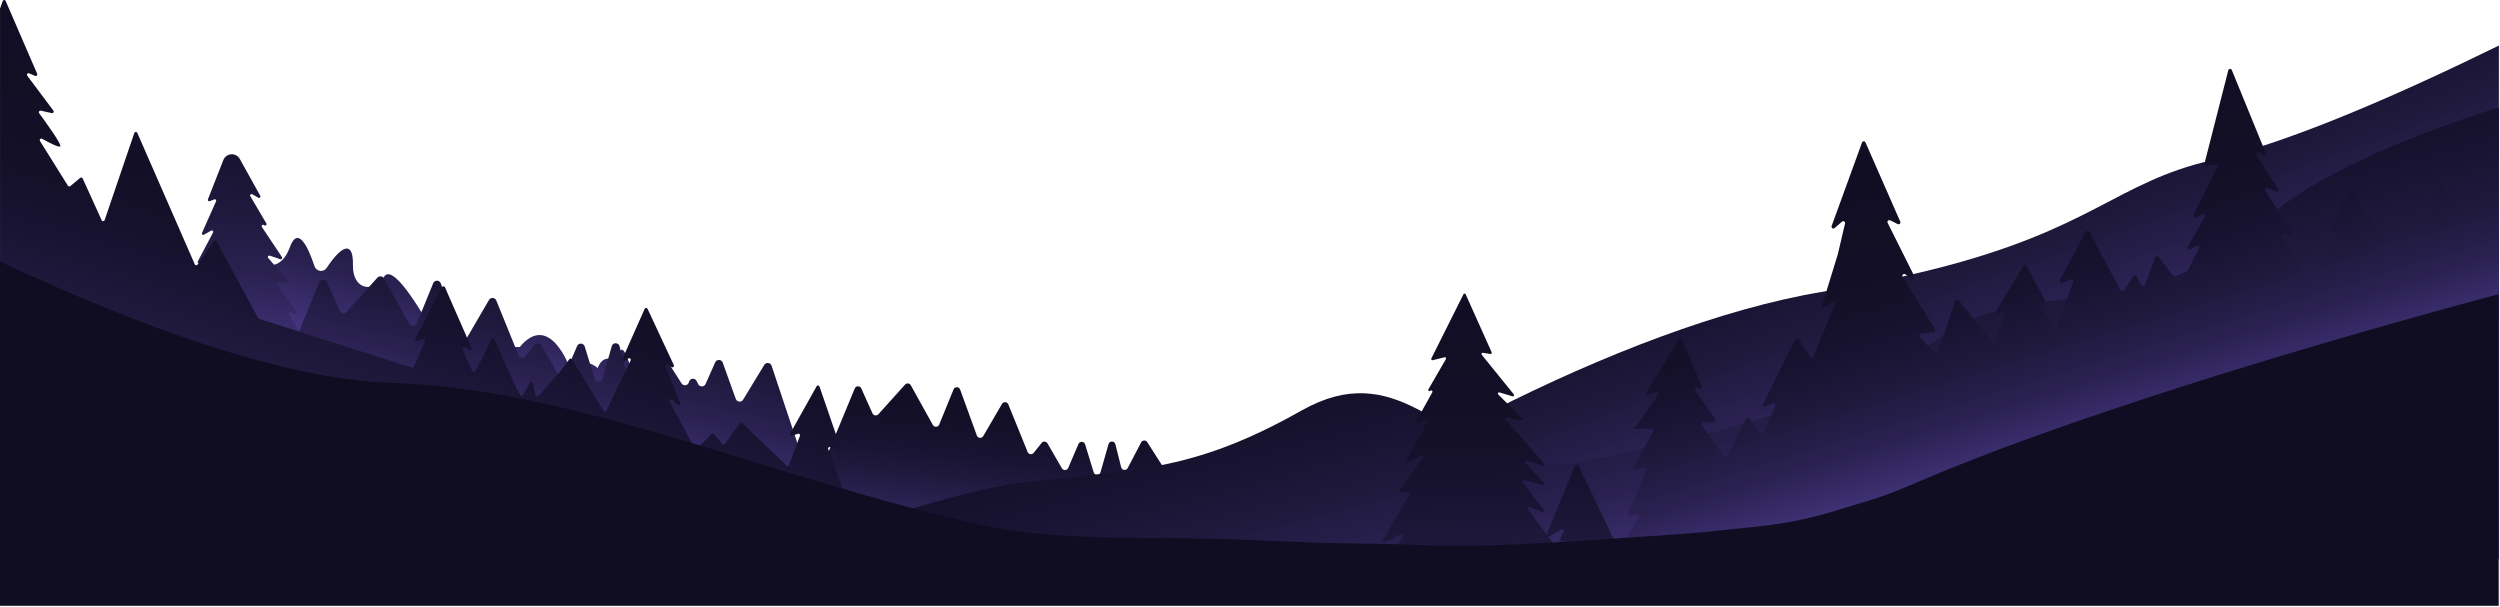
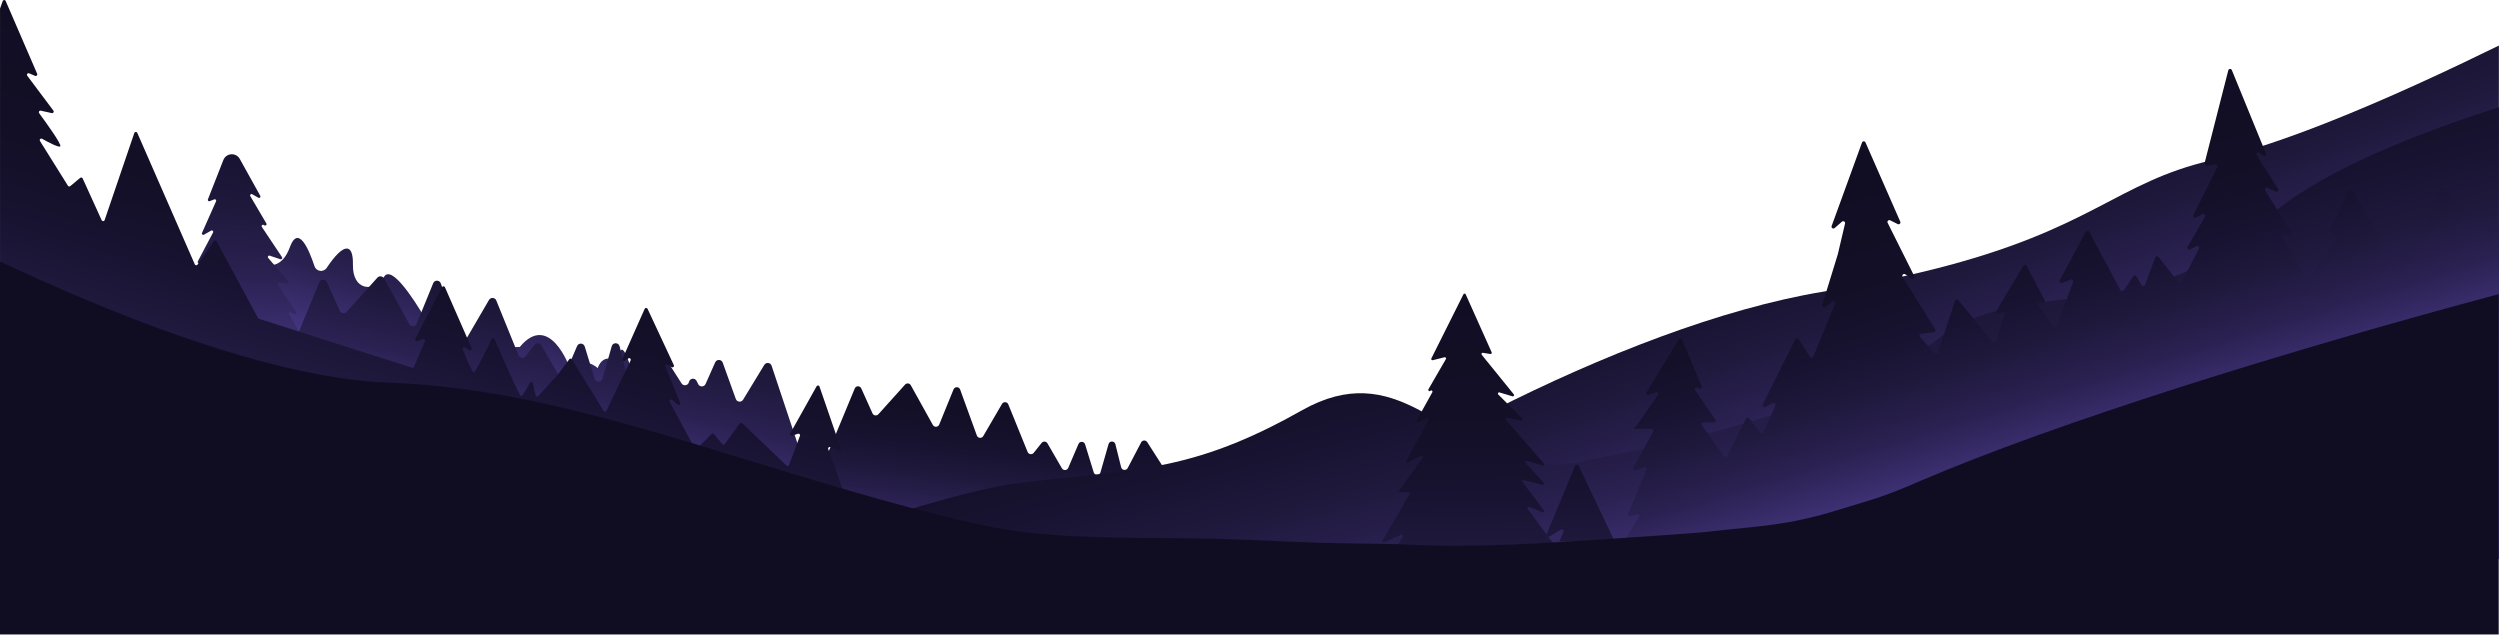
- <svg xmlns="http://www.w3.org/2000/svg" width="1921" height="466" viewBox="0 0 1921 466" fill="none">
+ <svg xmlns="http://www.w3.org/2000/svg" width="1921" height="488" viewBox="0 0 1921 488" fill="none">
  <path d="M485.631 285.728C481.241 270.528 476.561 260.458 474.751 277.818C474.751 277.818 463.911 270.038 459.251 282.858C459.251 282.858 450.231 273.598 437.681 282.278C437.681 282.278 422.211 239.078 399.371 266.648L384.391 266.758C384.391 266.758 378.111 231.168 369.641 248.588C361.171 266.008 357.711 267.308 353.801 256.928C350.631 248.508 345.641 236.628 338.111 245.098C334.811 248.818 328.861 248.298 326.331 244.028C317.321 228.818 300.851 203.688 295.191 212.568C287.241 225.048 270.781 223.338 271.191 203.418C271.541 186.098 263.741 186.788 251.031 205.818C248.591 209.468 243.051 208.718 241.671 204.558C237.211 191.138 229.081 172.418 222.671 190.058C213.351 215.708 189.861 201.618 185.671 177.898C181.481 154.168 177.511 160.408 159.101 193.438C140.691 226.468 114.781 283.668 114.781 283.668L464.281 346.618C483.551 332.878 492.201 308.478 485.631 285.748V285.728Z" fill="url(#paint0_linear_12571_615)" />
  <path d="M144.06 241.948C143.27 241.768 142.95 240.818 143.48 240.198C147.94 235.048 163.6 216.948 162.17 218.378C161.03 219.518 155.2 222.218 151.66 223.798C150.74 224.208 149.81 223.238 150.26 222.328L160.85 201.148C161.3 200.248 160.38 199.278 159.46 199.678L153.38 202.278C152.45 202.678 151.53 201.678 152 200.788L163.73 178.638C164.23 177.688 163.18 176.668 162.24 177.198L156.73 180.348C155.83 180.868 154.79 179.928 155.21 178.978L166.04 154.618C166.43 153.738 165.55 152.818 164.66 153.178L161.16 154.578C160.28 154.928 159.41 154.058 159.76 153.188L171.63 122.968C173.79 117.468 181.38 116.968 184.25 122.128L200 150.478C200.53 151.428 199.47 152.478 198.52 151.938L193.8 149.238C192.84 148.688 191.78 149.768 192.34 150.718L204.69 171.708C205.26 172.668 204.16 173.748 203.21 173.178L202.67 172.858C201.68 172.268 200.58 173.428 201.22 174.378L216.68 197.568C217.25 198.418 216.42 199.508 215.44 199.188L207.22 196.448C206.18 196.098 205.35 197.338 206.06 198.168L221.52 216.208C222.17 216.958 221.53 218.118 220.55 217.978L214.23 217.078C213.3 216.948 212.66 217.978 213.19 218.758L227.63 239.768C228.26 240.688 227.26 241.838 226.26 241.338L223.38 239.898C222.42 239.418 221.42 240.488 221.97 241.418L233.65 260.888C234.14 261.708 233.41 262.708 232.48 262.488L144.03 241.958L144.06 241.948Z" fill="url(#paint1_linear_12571_615)" />
  <path d="M220.163 277.788L245.453 216.798C246.503 214.268 250.073 214.208 251.193 216.708L261.143 238.828C262.073 240.888 264.813 241.318 266.323 239.638L289.973 213.368C291.413 211.768 293.993 212.068 295.033 213.938L314.553 249.078C315.833 251.378 319.193 251.168 320.183 248.738L332.863 217.618C333.943 214.968 337.723 215.038 338.703 217.728L353.503 258.438C354.413 260.928 357.813 261.238 359.143 258.948L375.743 230.488C377.053 228.248 380.363 228.478 381.343 230.888L398.453 273.008C399.353 275.218 402.303 275.648 403.793 273.788L410.843 264.978C412.213 263.258 414.893 263.458 415.993 265.368L428.773 287.448C430.063 289.678 433.343 289.478 434.353 287.108L443.433 265.928C444.583 263.248 448.443 263.458 449.303 266.238L456.933 291.038C457.853 294.018 462.073 293.968 462.933 290.978L470.063 266.018C470.943 262.938 475.333 263.008 476.103 266.118L481.203 286.528C481.903 289.318 485.673 289.768 487.013 287.218L498.903 264.518C500.013 262.388 503.013 262.258 504.313 264.288L523.703 294.588C525.223 296.958 528.853 296.278 529.403 293.518C529.983 290.598 533.933 290.068 535.273 292.728L536.503 295.188C537.683 297.548 541.083 297.478 542.163 295.058L549.543 278.448C550.693 275.868 554.393 276.008 555.343 278.658L565.383 306.548C566.273 309.018 569.633 309.358 571.003 307.118L587.263 280.408C588.643 278.128 592.063 278.518 592.903 281.048L633.803 403.748C634.553 405.988 632.643 408.218 630.313 407.818L206.993 336.458C205.153 336.148 203.993 334.308 204.503 332.518L220.043 278.138C220.073 278.018 220.113 277.908 220.163 277.798V277.788Z" fill="url(#paint2_linear_12571_615)" />
  <path d="M634.839 351.458L656.799 298.498C657.709 296.298 660.809 296.258 661.789 298.428L670.429 317.628C671.239 319.418 673.609 319.788 674.929 318.328L695.459 295.518C696.709 294.128 698.949 294.388 699.849 296.018L716.799 326.528C717.909 328.518 720.829 328.348 721.689 326.238L732.699 299.218C733.639 296.918 736.919 296.978 737.769 299.318L750.619 334.658C751.409 336.818 754.359 337.088 755.519 335.098L769.929 310.388C771.069 308.438 773.939 308.648 774.789 310.738L789.639 347.308C790.419 349.228 792.979 349.598 794.279 347.978L800.399 340.328C801.589 338.838 803.909 339.008 804.869 340.668L815.969 359.838C817.089 361.768 819.939 361.598 820.819 359.548L828.699 341.158C829.699 338.838 833.049 339.008 833.789 341.428L840.409 362.958C841.209 365.538 844.879 365.508 845.619 362.908L851.809 341.238C852.569 338.568 856.379 338.628 857.059 341.328L861.489 359.048C862.099 361.468 865.369 361.858 866.529 359.648L876.849 339.938C877.819 338.088 880.419 337.978 881.539 339.738L898.369 366.038C899.689 368.098 902.839 367.508 903.319 365.108C903.829 362.568 907.259 362.108 908.409 364.428L909.479 366.568C910.509 368.618 913.459 368.558 914.389 366.458L920.799 352.038C921.789 349.798 925.009 349.918 925.839 352.218L934.559 376.428C935.329 378.578 938.249 378.868 939.439 376.918L953.559 353.728C954.759 351.748 957.729 352.088 958.459 354.278C962.453 366.26 991.759 425.296 990 425H621.24C619.64 424.73 620.789 400.518 621.239 398.968L634.729 351.748C634.759 351.648 634.789 351.548 634.829 351.458H634.839Z" fill="url(#paint3_linear_12571_615)" />
  <path d="M0 425.238L0.02 6.598L2.13 0.688C2.59 -0.252 3.95 -0.222 4.36 0.738L4.72 1.598L6.61 5.938L11 16.078L18.96 34.508L28.56 56.678C29.01 57.708 27.96 58.728 26.95 58.298L22.42 56.348C21.26 55.848 20.2 57.208 20.96 58.218L41.03 84.988C41.71 85.898 40.88 87.158 39.77 86.908L31.33 85.038C30.22 84.788 29.41 86.048 30.07 86.958C35.03 93.708 47.66 111.118 46.32 112.458C45.21 113.568 37.4 109.458 32.37 106.648C31.26 106.018 30.05 107.278 30.73 108.368L52.19 142.708C52.59 143.338 53.45 143.468 54.01 143.008L61.62 136.658C62.25 136.148 63.19 136.358 63.52 137.108L78.13 169.228C78.58 170.238 80.05 170.168 80.4 169.108L103.2 102.218C103.56 101.158 105.04 101.088 105.5 102.118L149.68 203.108C150.06 203.988 151.27 204.098 151.81 203.318L152.52 202.278L164.3 185.248C164.83 184.508 165.95 184.568 166.39 185.368L198.31 244.408C198.46 244.688 198.71 244.888 199.01 244.988L229.66 254.768L230.07 254.898L234.82 256.418L235.43 256.618L316.63 282.548C317.23 282.748 317.87 282.448 318.14 281.868L326.55 262.238C326.96 261.258 326.04 260.248 325.03 260.588L320.58 262.078C319.52 262.428 318.59 261.338 319.09 260.358L321.13 256.418L337.12 225.588L339.68 220.638C339.68 220.638 339.71 220.588 339.73 220.568C340.23 219.728 341.5 219.788 341.9 220.698L342.71 222.568L357.54 256.408L358.81 259.358L362.37 267.468C362.85 268.598 361.58 269.668 360.55 268.988L357.37 266.858C356.36 266.198 355.09 267.208 355.53 268.328C357.98 274.448 362.81 286.198 364.04 286.198C365.4 286.198 374.52 267.348 377.77 260.518C378.22 259.558 379.57 259.588 380 260.548C384.14 270.158 399.01 304.398 400.44 304.398C401.58 304.398 405.11 298.058 407.18 294.158C407.71 293.148 409.2 293.368 409.45 294.468L411.52 303.738C411.74 304.718 412.96 305.048 413.62 304.298L428.55 287.898C428.55 287.898 428.6 287.828 428.62 287.798L428.84 287.518L437.45 276.048C437.88 275.468 438.67 275.398 439.19 275.828C439.31 275.908 439.39 276.008 439.47 276.138L463.83 315.708C464.34 316.538 465.55 316.488 465.98 315.608L480.81 284.808L484.57 276.978C485.12 275.848 483.83 274.748 482.78 275.418L480.12 277.208C479.72 277.468 479.29 277.468 478.93 277.308C478.37 277.048 478.02 276.378 478.32 275.688L478.45 275.388L481.35 268.898V268.878L486.89 256.388L495.36 237.338C495.79 236.378 497.15 236.358 497.59 237.318L506.49 256.378L507.27 258.048L517.76 280.538C518.29 281.668 517 282.768 515.97 282.078L515.57 281.818L513.02 280.118C512.01 279.458 510.74 280.478 511.2 281.608L517.17 296.218L522.6 309.488C523.1 310.698 521.62 311.738 520.65 310.878L516.45 307.188C515.41 306.298 513.9 307.488 514.55 308.698L530.27 337.868L532.37 341.758L533.73 344.288C534.11 345.018 535.09 345.168 535.68 344.568L546.8 333.448C547.3 332.948 548.14 332.988 548.6 333.528L550.69 336.048L553.67 339.618L555.01 341.228C555.52 341.838 556.48 341.808 556.95 341.158L557.84 339.918L563.65 331.938L568.43 325.368C568.88 324.758 569.74 324.688 570.27 325.198L573.91 328.658L575.23 329.928L577.35 331.948L596.74 350.448L597.15 350.848L604.32 357.678C604.95 358.288 606.01 358.058 606.31 357.228L612.66 340.268L614.68 334.908C614.93 334.258 614.6 333.618 614.07 333.368C613.81 333.218 613.47 333.188 613.14 333.298L610.62 334.138L608.67 334.788C607.61 335.148 606.67 334.008 607.21 333.038L609.11 329.648L617.68 314.338L627.48 296.828C627.61 296.568 627.83 296.398 628.06 296.298C628.67 296.038 629.47 296.298 629.71 297.028L630.09 298.158L633.8 308.928L634.96 312.288L635.84 314.838L646.13 344.778C646.48 345.788 645.45 346.718 644.48 346.298L638.04 343.538C637.05 343.128 636.04 344.088 636.4 345.098L650.25 383.588C650.3 383.718 650.38 383.868 650.48 383.988L655.86 390.098L670.65 406.848C671.23 407.506 684.694 425.081 681.5 425.238H0Z" fill="url(#paint4_linear_12571_615)" />
  <path d="M1787.18 94.59C1834.16 76.14 1882.49 53.44 1920.15 35V429.64H1190.15L1189.97 429.91L1189.8 429.64H962.977C964.487 428.44 966.007 427.24 967.567 426.02C970.237 423.93 972.987 421.83 975.847 419.69C980.607 416.09 985.597 412.43 990.777 408.71C995.157 405.59 999.667 402.42 1004.31 399.24C1007.71 396.9 1011.19 394.55 1014.74 392.17C1037.01 377.32 1061.89 361.98 1088.49 346.88C1091.59 345.12 1094.71 343.35 1097.86 341.6C1111.79 333.83 1126.14 326.14 1140.8 318.62C1142.19 317.91 1143.59 317.19 1144.98 316.48C1145.53 316.21 1146.07 315.92 1146.62 315.65C1230.24 273.27 1322.84 236.96 1401.07 224.09C1407.31 223.07 1413.38 222.02 1419.25 220.98C1427.28 219.54 1434.97 218.08 1442.35 216.61C1457.64 213.53 1471.62 210.4 1484.46 207.18C1484.49 207.17 1484.51 207.17 1484.54 207.16C1484.56 207.16 1484.59 207.15 1484.61 207.15C1484.63 207.15 1484.66 207.14 1484.68 207.14C1608.11 176.27 1625.81 140.07 1699.59 123.11C1701.48 122.67 1703.39 122.22 1705.33 121.73H1705.35C1730.29 115.56 1758.49 105.87 1787.19 94.59H1787.18Z" fill="url(#paint5_linear_12571_615)" />
  <path d="M1920.15 82.36V429.54H1190.6L1190.42 429.92L1190.25 429.54H583C633.73 411.78 685.21 394.79 725.72 383.67H725.74C735.72 380.92 745.03 378.56 753.48 376.6H753.5C756.14 375.99 758.69 375.43 761.16 374.91C768.14 373.44 774.4 372.33 779.87 371.62C803.97 368.51 824.7 366.59 843.84 364.47C881.2 360.37 912.54 355.52 951.04 339.65C962.36 334.98 974.29 329.37 987.19 322.54C991.45 320.29 995.82 317.89 1000.3 315.36C1036.48 294.91 1063.38 301.13 1089 314.27C1090.36 314.97 1091.72 315.68 1093.08 316.42C1118.04 329.92 1142.17 349.02 1172.98 355.18C1176.21 355.84 1179.51 356.34 1182.91 356.67H1182.96C1184.4 356.82 1185.86 356.93 1187.35 357.02C1195.72 357.5 1204.59 356.95 1214.1 355.08C1229.53 352.05 1245.74 348.71 1262.33 345.02C1278.29 341.46 1294.62 337.57 1310.94 333.34C1319.66 331.07 1328.39 328.71 1337.06 326.24C1337.72 326.06 1338.37 325.86 1339.03 325.68H1339.05C1340.91 325.15 1342.76 324.6 1344.62 324.06H1344.64C1349.88 322.52 1355.1 320.95 1360.29 319.33C1406.18 305.03 1449.13 287.59 1480.72 266.38C1484.27 264 1487.66 261.58 1490.9 259.12C1491.63 258.57 1492.36 258.03 1493.09 257.51C1500.15 252.4 1507.61 248.38 1515.43 245.12C1521.38 242.65 1527.53 240.64 1533.86 238.93C1545.63 235.77 1558.01 233.72 1570.84 231.96C1576.46 231.18 1582.14 230.47 1587.93 229.74C1601.22 228.05 1614.91 226.3 1628.85 223.65C1629.94 223.43 1631.04 223.22 1632.15 223C1636.48 222.12 1640.83 221.16 1645.21 220.07C1646.12 219.84 1647.03 219.61 1647.94 219.38C1655.12 217.53 1662.34 215.33 1669.59 212.68C1673.3 211.32 1677.02 209.85 1680.74 208.26H1680.76C1700.38 199.8 1720.11 187.69 1739.51 169.75C1742.54 166.95 1745.79 164.19 1749.24 161.46C1788.95 129.99 1855.23 103.16 1920.17 82.38L1920.15 82.36Z" fill="url(#paint6_linear_12571_615)" />
  <path d="M1229.18 391.8L1240.71 416.08H1198.08L1201.04 409.54L1201.42 408.71C1202 407.42 1200.58 406.15 1199.37 406.87L1197.53 407.98L1194.9 409.55L1190.55 412.16C1189.36 412.87 1187.95 411.65 1188.48 410.36L1194.98 394.74L1195.61 393.23L1210.37 357.83C1210.85 356.67 1212.47 356.64 1213 357.76L1229.17 391.78L1229.18 391.8Z" fill="url(#paint7_linear_12571_615)" />
  <path d="M1912.93 181.02L1920.15 172.43V427.4L1893.67 428.84H1239.8L1256.91 401.47L1259.54 397.27C1260.24 396.16 1259.19 394.75 1257.92 395.12L1252.82 396.58C1251.66 396.91 1250.64 395.75 1251.1 394.64L1265.22 360.77C1265.7 359.59 1264.56 358.42 1263.37 358.87L1256.92 361.29C1255.66 361.77 1254.5 360.41 1255.15 359.25L1263.36 344.32L1270.29 331.69C1270.82 330.73 1270.12 329.56 1269.03 329.56H1254.91C1256.2 329.56 1268.51 311.51 1273.91 303.51C1274.7 302.34 1273.53 300.86 1272.21 301.36L1267.1 303.26C1265.81 303.76 1264.65 302.33 1265.36 301.17L1289.87 260.81C1290.47 259.8 1291.97 259.92 1292.42 260.99L1307.55 296.7C1308.11 298.04 1306.56 299.3 1305.38 298.44L1304.59 297.88C1303.28 296.95 1301.64 298.54 1302.55 299.88L1317.92 322.32C1318.57 323.28 1317.89 324.59 1316.73 324.59H1309C1307.84 324.59 1307.15 325.91 1307.83 326.87L1311.9 332.63L1324.69 350.75C1325.32 351.64 1326.68 351.54 1327.16 350.57L1339.95 324.97H1339.97L1341.61 321.68C1342.09 320.72 1343.4 320.6 1344.04 321.43L1345.53 323.35H1345.55L1352.73 332.6C1353.41 333.46 1354.75 333.3 1355.2 332.3L1361.17 318.61L1364.2 311.69C1364.75 310.45 1363.44 309.21 1362.23 309.82L1356.44 312.72C1355.2 313.33 1353.89 312.02 1354.5 310.78L1379.55 260.67C1380.05 259.66 1381.45 259.59 1382.07 260.54L1390.79 274.24C1391.42 275.23 1392.89 275.1 1393.34 274.02L1410.12 233.46C1410.68 232.1 1409.09 230.88 1407.92 231.76L1402.46 235.86C1401.33 236.7 1399.8 235.61 1400.21 234.29L1412.12 195.55C1412.12 195.55 1412.14 195.48 1412.15 195.45L1417.73 171.75C1418.04 170.38 1416.42 169.4 1415.36 170.33L1409.73 175.24C1408.62 176.23 1406.92 175.07 1407.43 173.67L1420.34 138.21L1421.17 135.91L1430.77 109.53C1431.22 108.31 1432.92 108.24 1433.43 109.43L1442.58 130.26L1443.39 132.11L1460.17 170.32C1460.72 171.56 1459.41 172.8 1458.2 172.19L1452.41 169.29C1451.17 168.68 1449.86 169.99 1450.47 171.23L1470.92 212.14C1471.58 213.46 1470.06 214.8 1468.83 213.99L1464 210.76C1462.71 209.9 1461.15 211.41 1461.96 212.73L1487.03 253.12C1487.59 254.01 1487.01 255.19 1485.97 255.3L1476.14 256.39C1474.97 256.52 1474.44 257.93 1475.23 258.79L1481.39 265.62L1486.59 271.41C1487.33 272.22 1488.68 271.94 1489.02 270.9L1493.74 256.75L1502.31 231.05C1502.67 229.97 1504.08 229.71 1504.79 230.6L1516.04 244.35L1531.21 262.9C1531.94 263.78 1533.38 263.51 1533.71 262.4L1540.18 241.73C1540.56 240.51 1539.29 239.43 1538.16 240.01L1535.69 241.23C1534.4 241.88 1533.06 240.44 1533.8 239.19L1534.43 238.15L1554.75 204.28C1555.33 203.32 1556.75 203.35 1557.27 204.35L1571.22 230.84C1571.29 230.96 1571.32 231.07 1571.35 231.19C1571.58 232.17 1570.7 233.13 1569.65 232.93L1567.86 232.57C1566.59 232.32 1565.64 233.75 1566.39 234.82L1577.68 251.12C1578.34 252.08 1579.81 251.9 1580.23 250.81L1588.42 228.98L1593.04 216.65C1593.47 215.49 1592.33 214.35 1591.17 214.78L1584.52 217.28C1583.26 217.76 1582.1 216.42 1582.73 215.24L1602.8 177.97C1603.35 176.96 1604.8 176.96 1605.35 177.99L1629.28 222.89L1629.41 223.12C1629.92 224.08 1631.28 224.16 1631.89 223.25L1632.57 222.24L1639.19 212.29C1639.79 211.4 1641.11 211.45 1641.64 212.39L1645.58 219.27L1645.61 219.3C1646.21 220.33 1647.74 220.18 1648.17 219.05L1648.34 218.6L1656.13 197.85C1656.51 196.81 1657.92 196.58 1658.61 197.47L1669.95 211.9L1673.86 216.86C1674.51 217.69 1675.78 217.57 1676.28 216.65L1681.1 207.48H1681.12L1689.71 191.15C1690.36 189.91 1689.03 188.55 1687.79 189.18L1682.86 191.65C1681.59 192.3 1680.25 190.87 1680.97 189.63L1694.34 166.53C1695.07 165.29 1693.73 163.87 1692.45 164.51L1687.39 167.04C1686.15 167.65 1684.84 166.34 1685.45 165.1L1703.8 128.41C1704.31 127.37 1703.45 126.18 1702.29 126.34L1695.57 127.3C1694.56 127.43 1693.72 126.51 1693.96 125.51L1712.21 54.06C1712.54 52.7 1714.41 52.59 1714.94 53.86L1741.09 117.8C1741.65 119.16 1740.06 120.38 1738.89 119.49L1736.18 117.45C1734.89 116.49 1733.23 118.03 1734.09 119.39L1750.44 145.07C1751.2 146.28 1749.94 147.75 1748.64 147.17L1742.43 144.41C1741.12 143.83 1739.85 145.29 1740.61 146.5L1749.48 160.68L1760.95 179.03C1761.65 180.14 1760.6 181.55 1759.33 181.18L1754.83 179.89C1753.59 179.53 1752.53 180.9 1753.19 182.01L1771.79 213.47C1772.3 214.35 1773.54 214.43 1774.17 213.62L1794.23 185.22C1795.72 183.12 1794.97 180.19 1792.66 179.05C1791.22 178.34 1789.93 177.83 1790.39 176.83L1804.82 146.55C1805.32 145.51 1806.76 145.44 1807.35 146.42L1830.83 184.56C1831.46 185.6 1830.6 186.91 1829.39 186.74L1827.78 186.51C1826.22 186.28 1825.48 188.35 1826.82 189.17L1849.18 202.82C1849.94 203.28 1850.93 202.97 1851.28 202.14L1874.6 144.6C1875 143.62 1876.29 143.39 1877 144.17L1910.76 180.99C1911.34 181.64 1912.37 181.6 1912.93 180.94V181.02Z" fill="url(#paint8_linear_12571_615)" />
  <path d="M1196.6 424.77L1192.63 423L1189.12 421.44L1187.23 420.6C1186.44 420.25 1185.62 421.05 1185.97 421.84L1186.48 423.01L1189.31 429.53H1068.81L1077.83 412.1C1078.24 411.31 1077.42 410.43 1076.59 410.81L1063.6 416.7C1062.76 417.08 1061.93 416.15 1062.39 415.36L1068.99 404.04L1083.22 379.65C1083.58 379.02 1083.12 378.23 1082.39 378.23H1075.97C1075.19 378.23 1074.75 377.35 1075.21 376.72L1093.36 351.58C1093.94 350.77 1093.06 349.73 1092.17 350.17L1081.79 355.35C1080.96 355.76 1080.09 354.87 1080.53 354.04L1097.62 322.71C1098.05 321.92 1097.24 321.02 1096.4 321.37L1089.9 324.17C1089.07 324.52 1088.26 323.62 1088.71 322.83L1092.28 316.39L1097.56 306.89L1100.6 301.41C1101.13 300.43 1099.87 299.49 1099.09 300.27C1098.89 300.47 1098.64 300.57 1098.43 300.57C1097.77 300.57 1097.19 299.84 1097.6 299.13L1111.04 275.9C1111.45 275.19 1110.81 274.31 1109.98 274.51L1100.93 276.78C1100.15 276.98 1099.49 276.15 1099.85 275.42L1124.51 226.11C1124.86 225.4 1125.9 225.41 1126.23 226.16L1146.19 270.69C1146.19 270.69 1146.21 270.74 1146.21 270.76C1146.47 271.44 1145.91 272.15 1145.17 272.02L1144.57 271.92L1139.46 271.08C1138.6 270.93 1138.02 271.94 1138.57 272.62L1140.41 274.9L1163.2 303.02C1163.78 303.75 1163.08 304.81 1162.19 304.54L1152.19 301.53C1151.25 301.25 1150.55 302.42 1151.25 303.12L1169.54 321.41C1170.2 322.07 1169.61 323.2 1168.68 323.02L1157.94 320.87C1157.05 320.69 1156.45 321.75 1157.03 322.43L1186.25 356.02C1186.51 356.33 1186.53 356.7 1186.42 357.01C1186.24 357.41 1185.79 357.71 1185.28 357.56L1182.04 356.67H1181.99L1173.29 354.29C1172.63 354.11 1172.1 354.62 1172.08 355.18C1172.06 355.41 1172.15 355.66 1172.33 355.86L1186.18 370.95C1186.81 371.65 1186.16 372.74 1185.25 372.52L1171.05 368.96C1170.17 368.74 1169.53 369.74 1170.06 370.45L1186.28 392.08C1186.86 392.86 1186.06 393.88 1185.17 393.54L1174.88 389.42C1173.99 389.07 1173.19 390.1 1173.75 390.88L1185.48 406.75L1186.57 408.22L1197.76 423.35C1198.34 424.13 1197.5 425.19 1196.6 424.79V424.77Z" fill="url(#paint9_linear_12571_615)" />
-   <path d="M1920.01 465.5H0V200.97C32.83 216.33 67.01 231.22 101.1 244.43C133.39 256.96 165.59 267.96 196.52 276.42C203.05 278.21 209.51 279.88 215.9 281.42C217.94 281.92 219.99 282.4 222.01 282.86C246.3 288.49 269.52 292.26 291.06 293.63C294.03 293.83 296.94 293.98 299.84 294.08C352.74 295.88 405.75 306.08 459.6 320.03C460.61 320.29 461.64 320.56 462.65 320.82H462.73C462.73 320.82 462.76 320.84 462.78 320.84C477.04 324.58 491.32 328.57 505.7 332.74C519.96 336.86 534.28 341.16 548.69 345.55C559.77 348.91 570.92 352.33 582.1 355.78C585 356.66 587.91 357.55 590.81 358.43C597.88 360.61 604.97 362.78 612.1 364.93C617.07 366.45 622.04 367.94 627.03 369.43C636.82 372.38 646.68 375.29 656.57 378.15C683.66 385.98 711.12 393.39 739.04 399.94C739.06 399.96 739.07 399.96 739.09 399.96C744.01 401.12 748.93 402.23 753.88 403.32H753.9C807.72 415.25 873.18 412.65 931 413.9C948.48 414.28 968.62 415.33 984.7 415.93C988.51 416.06 992.27 416.21 996 416.36C999.02 416.48 1002 416.61 1004.98 416.72C1032.83 417.89 1060.87 417.45 1085.44 418.6C1136 421.004 1188.43 417.211 1239 413.9C1250.36 413.16 1301.58 409.84 1313 408.5C1349.94 404.18 1372.21 404.39 1413.5 391.5C1440.32 383.14 1443.82 383.2 1474.5 370C1579.15 324.96 1756.26 269.79 1920.01 226V465.5Z" fill="#100D23" />
+   <path d="M1920.01 487.5H0V200.97C32.83 216.33 67.01 231.22 101.1 244.43C133.39 256.96 165.59 267.96 196.52 276.42C203.05 278.21 209.51 279.88 215.9 281.42C217.94 281.92 219.99 282.4 222.01 282.86C246.3 288.49 269.52 292.26 291.06 293.63C294.03 293.83 296.94 293.98 299.84 294.08C352.74 295.88 405.75 306.08 459.6 320.03C460.61 320.29 461.64 320.56 462.65 320.82H462.73C462.73 320.82 462.76 320.84 462.78 320.84C477.04 324.58 491.32 328.57 505.7 332.74C519.96 336.86 534.28 341.16 548.69 345.55C559.77 348.91 570.92 352.33 582.1 355.78C585 356.66 587.91 357.55 590.81 358.43C597.88 360.61 604.97 362.78 612.1 364.93C617.07 366.45 622.04 367.94 627.03 369.43C636.82 372.38 646.68 375.29 656.57 378.15C683.66 385.98 711.12 393.39 739.04 399.94C739.06 399.96 739.07 399.96 739.09 399.96C744.01 401.12 748.93 402.23 753.88 403.32H753.9C807.72 415.25 873.18 412.65 931 413.9C948.48 414.28 968.62 415.33 984.7 415.93C988.51 416.06 992.27 416.21 996 416.36C999.02 416.48 1002 416.61 1004.98 416.72C1032.83 417.89 1060.87 417.45 1085.44 418.6C1136 421.004 1188.43 417.211 1239 413.9C1250.36 413.16 1301.58 409.84 1313 408.5C1349.94 404.18 1372.21 404.39 1413.5 391.5C1440.32 383.14 1443.82 383.2 1474.5 370C1579.15 324.96 1756.26 269.79 1920.01 226V487.5Z" fill="#100D23" />
  <defs>
    <linearGradient id="paint0_linear_12571_615" x1="299.071" y1="304.228" x2="372.941" y2="34.518" gradientUnits="userSpaceOnUse">
      <stop stop-color="#5B47A8" />
      <stop offset="0.07" stop-color="#4B3B8C" />
      <stop offset="0.18" stop-color="#392D6C" />
      <stop offset="0.29" stop-color="#2A2151" />
      <stop offset="0.42" stop-color="#1F193D" />
      <stop offset="0.56" stop-color="#17122F" />
      <stop offset="0.73" stop-color="#120F26" />
      <stop offset="1" stop-color="#110E24" />
    </linearGradient>
    <linearGradient id="paint1_linear_12571_615" x1="184.43" y1="313.878" x2="207.88" y2="-44.952" gradientUnits="userSpaceOnUse">
      <stop stop-color="#5B47A8" />
      <stop offset="0.07" stop-color="#4B3B8C" />
      <stop offset="0.18" stop-color="#392D6C" />
      <stop offset="0.29" stop-color="#2A2151" />
      <stop offset="0.42" stop-color="#1F193D" />
      <stop offset="0.56" stop-color="#17122F" />
      <stop offset="0.73" stop-color="#120F26" />
      <stop offset="1" stop-color="#110E24" />
    </linearGradient>
    <linearGradient id="paint2_linear_12571_615" x1="417.323" y1="377.398" x2="478.293" y2="103.778" gradientUnits="userSpaceOnUse">
      <stop stop-color="#5B47A8" />
      <stop offset="0.07" stop-color="#4B3B8C" />
      <stop offset="0.18" stop-color="#392D6C" />
      <stop offset="0.29" stop-color="#2A2151" />
      <stop offset="0.42" stop-color="#1F193D" />
      <stop offset="0.56" stop-color="#17122F" />
      <stop offset="0.73" stop-color="#120F26" />
      <stop offset="1" stop-color="#110E24" />
    </linearGradient>
    <linearGradient id="paint3_linear_12571_615" x1="805.87" y1="446.618" x2="824.63" y2="277.758" gradientUnits="userSpaceOnUse">
      <stop stop-color="#5B47A8" />
      <stop offset="0.07" stop-color="#4B3B8C" />
      <stop offset="0.18" stop-color="#392D6C" />
      <stop offset="0.29" stop-color="#2A2151" />
      <stop offset="0.42" stop-color="#1F193D" />
      <stop offset="0.56" stop-color="#17122F" />
      <stop offset="0.73" stop-color="#120F26" />
      <stop offset="1" stop-color="#110E24" />
    </linearGradient>
    <linearGradient id="paint4_linear_12571_615" x1="267.26" y1="446.108" x2="368.11" y2="102.528" gradientUnits="userSpaceOnUse">
      <stop stop-color="#5B47A8" />
      <stop offset="0.07" stop-color="#4B3B8C" />
      <stop offset="0.18" stop-color="#392D6C" />
      <stop offset="0.29" stop-color="#2A2151" />
      <stop offset="0.42" stop-color="#1F193D" />
      <stop offset="0.56" stop-color="#17122F" />
      <stop offset="0.73" stop-color="#120F26" />
      <stop offset="1" stop-color="#110E24" />
    </linearGradient>
    <linearGradient id="paint5_linear_12571_615" x1="1492.5" y1="375.06" x2="1373.53" y2="41.62" gradientUnits="userSpaceOnUse">
      <stop stop-color="#5B47A8" />
      <stop offset="0.07" stop-color="#4B3B8C" />
      <stop offset="0.18" stop-color="#392D6C" />
      <stop offset="0.29" stop-color="#2A2151" />
      <stop offset="0.42" stop-color="#1F193D" />
      <stop offset="0.56" stop-color="#17122F" />
      <stop offset="0.73" stop-color="#120F26" />
      <stop offset="1" stop-color="#110E24" />
    </linearGradient>
    <linearGradient id="paint6_linear_12571_615" x1="1307.16" y1="473.53" x2="1214.81" y2="111.99" gradientUnits="userSpaceOnUse">
      <stop stop-color="#5B47A8" />
      <stop offset="0.07" stop-color="#4B3B8C" />
      <stop offset="0.18" stop-color="#392D6C" />
      <stop offset="0.29" stop-color="#2A2151" />
      <stop offset="0.42" stop-color="#1F193D" />
      <stop offset="0.56" stop-color="#17122F" />
      <stop offset="0.73" stop-color="#120F26" />
      <stop offset="1" stop-color="#110E24" />
    </linearGradient>
    <linearGradient id="paint7_linear_12571_615" x1="1217.15" y1="570.98" x2="1211.29" y2="216.83" gradientUnits="userSpaceOnUse">
      <stop stop-color="#5B47A8" />
      <stop offset="0.07" stop-color="#4B3B8C" />
      <stop offset="0.18" stop-color="#392D6C" />
      <stop offset="0.29" stop-color="#2A2151" />
      <stop offset="0.42" stop-color="#1F193D" />
      <stop offset="0.56" stop-color="#17122F" />
      <stop offset="0.73" stop-color="#120F26" />
      <stop offset="1" stop-color="#110E24" />
    </linearGradient>
    <linearGradient id="paint8_linear_12571_615" x1="1603.72" y1="377.89" x2="1520.07" y2="105.83" gradientUnits="userSpaceOnUse">
      <stop stop-color="#5B47A8" />
      <stop offset="0.07" stop-color="#4B3B8C" />
      <stop offset="0.18" stop-color="#392D6C" />
      <stop offset="0.29" stop-color="#2A2151" />
      <stop offset="0.42" stop-color="#1F193D" />
      <stop offset="0.56" stop-color="#17122F" />
      <stop offset="0.73" stop-color="#120F26" />
      <stop offset="1" stop-color="#110E24" />
    </linearGradient>
    <linearGradient id="paint9_linear_12571_615" x1="1132.63" y1="572.37" x2="1126.77" y2="218.23" gradientUnits="userSpaceOnUse">
      <stop stop-color="#5B47A8" />
      <stop offset="0.07" stop-color="#4B3B8C" />
      <stop offset="0.18" stop-color="#392D6C" />
      <stop offset="0.29" stop-color="#2A2151" />
      <stop offset="0.42" stop-color="#1F193D" />
      <stop offset="0.56" stop-color="#17122F" />
      <stop offset="0.73" stop-color="#120F26" />
      <stop offset="1" stop-color="#110E24" />
    </linearGradient>
  </defs>
</svg>
